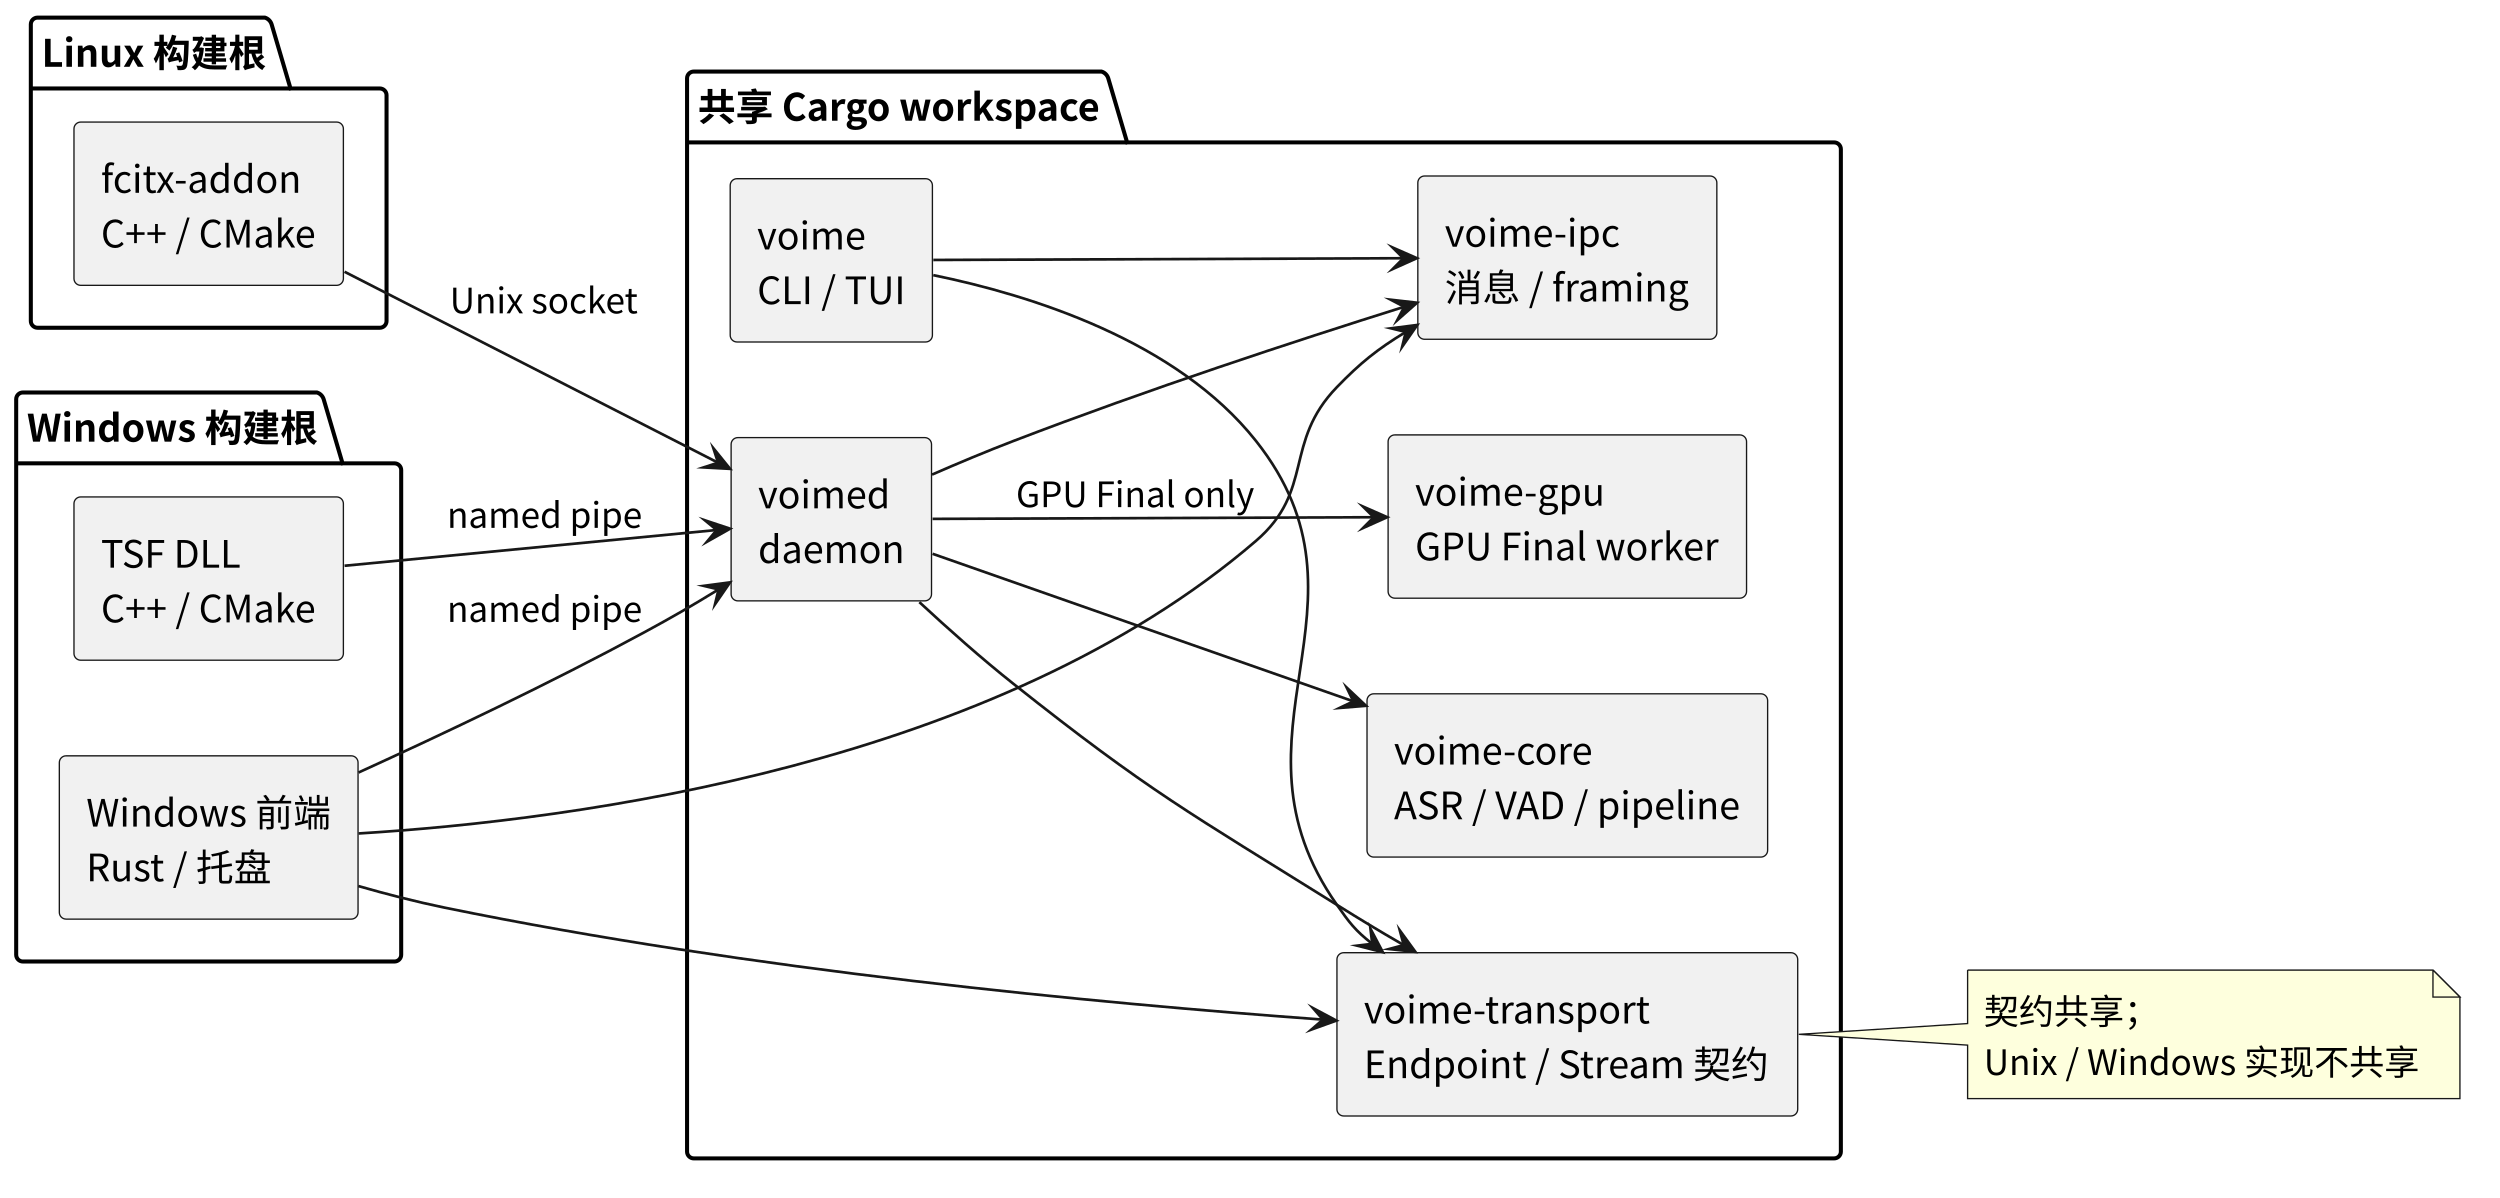
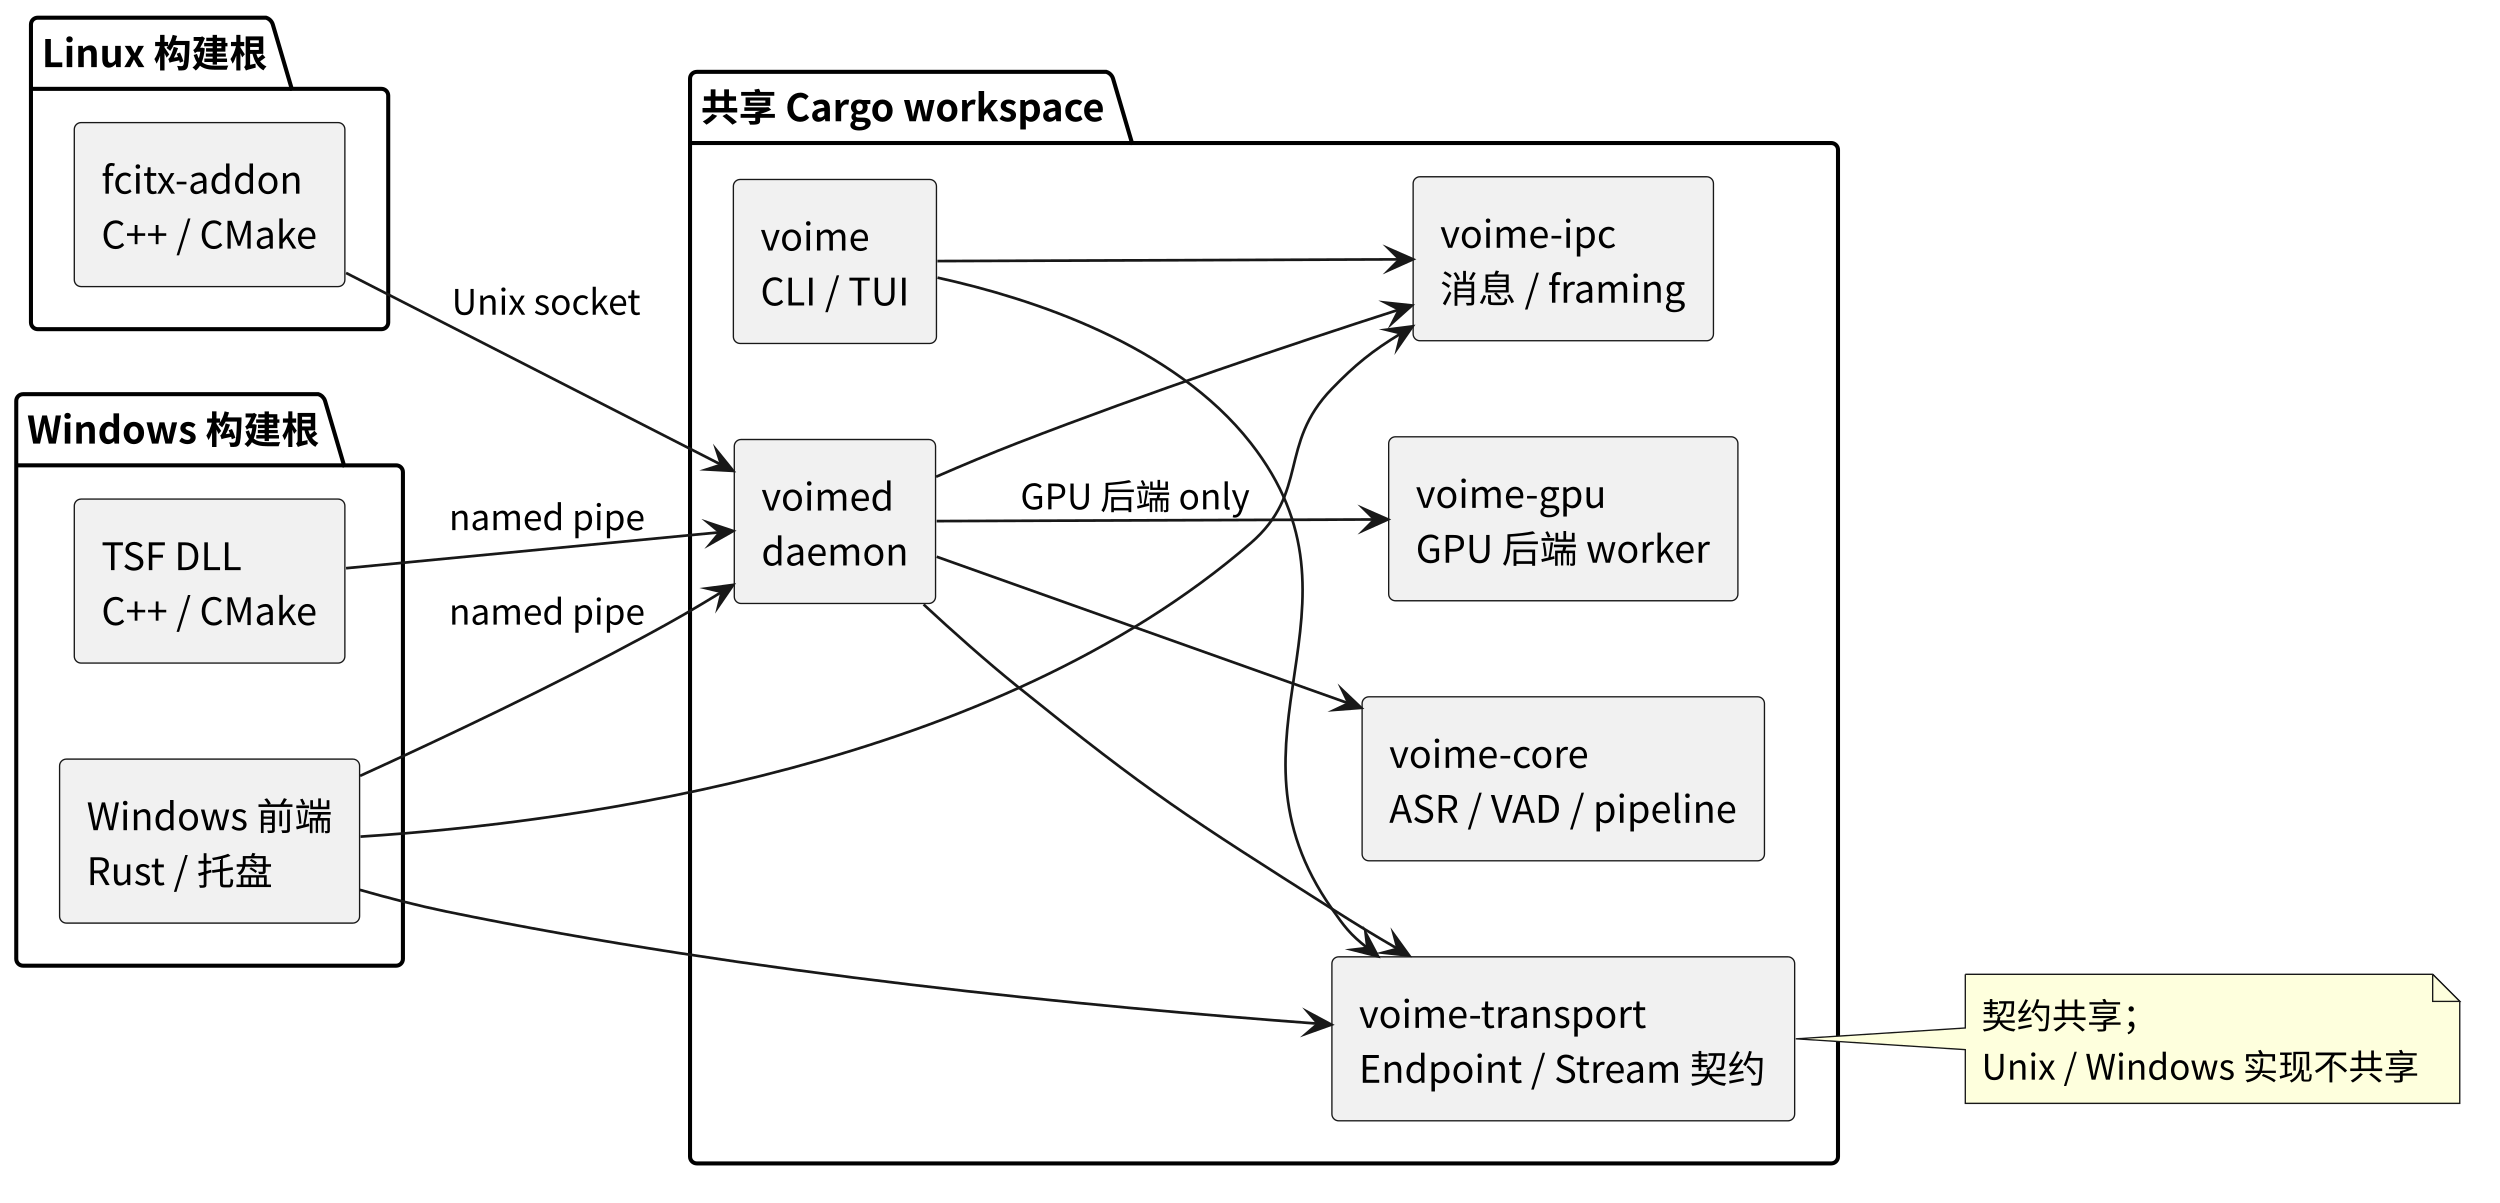
- <svg xmlns="http://www.w3.org/2000/svg" version="1.1" data-diagram-type="DESCRIPTION" style="width:927px;height:444px;background:#FFFFFF;" width="927px" height="444px" viewBox="0 0 927 444" zoomAndPan="magnify" preserveAspectRatio="none" contentStyleType="text/css">
+ <svg xmlns="http://www.w3.org/2000/svg" version="1.1" data-diagram-type="DESCRIPTION" style="width:923px;height:444px;background:#FFFFFF;" width="923px" height="444px" viewBox="0 0 923 444" zoomAndPan="magnify" preserveAspectRatio="none" contentStyleType="text/css">
  <defs />
  <g font-family="sans-serif" lengthAdjust="spacing">
    <g class="cluster" data-qualified-name=".. Cargo workspace" id="ent0001" data-source-line="6">
-       <path d="M257.26,26.532 L408.437,26.532 A3.75,3.75 0 0 1 410.937,29.032 L417.937,52.804 L680.09,52.804 A2.5,2.5 0 0 1 682.59,55.304 L682.59,427.032 A2.5,2.5 0 0 1 680.09,429.532 L257.26,429.532 A2.5,2.5 0 0 1 254.76,427.032 L254.76,29.032 A2.5,2.5 0 0 1 257.26,26.532" style="stroke:#000;stroke-width:1.5;" fill="none" />
+       <path d="M257.26,26.532 L408.437,26.532 A3.75,3.75 0 0 1 410.937,29.032 L417.937,52.804 L676.09,52.804 A2.5,2.5 0 0 1 678.59,55.304 L678.59,427.032 A2.5,2.5 0 0 1 676.09,429.532 L257.26,429.532 A2.5,2.5 0 0 1 254.76,427.032 L254.76,29.032 A2.5,2.5 0 0 1 257.26,26.532" style="stroke:#000;stroke-width:1.5;" fill="none" />
      <line x1="254.76" y1="52.804" x2="417.937" y2="52.804" style="stroke:#000;stroke-width:1.5;" />
      <text x="258.76" y="44.772" fill="#000" font-size="14" textLength="150.177" font-weight="700" font-family="'Noto Sans CJK SC'">共享 Cargo workspace</text>
    </g>
    <g class="cluster" data-qualified-name="Linux ..." id="ent0008" data-source-line="15">
      <path d="M13.93,6.532 L98.216,6.532 A3.75,3.75 0 0 1 100.716,9.032 L107.716,32.804 L140.83,32.804 A2.5,2.5 0 0 1 143.33,35.304 L143.33,119.032 A2.5,2.5 0 0 1 140.83,121.532 L13.93,121.532 A2.5,2.5 0 0 1 11.43,119.032 L11.43,9.032 A2.5,2.5 0 0 1 13.93,6.532" style="stroke:#000;stroke-width:1.5;" fill="none" />
      <line x1="11.43" y1="32.804" x2="107.716" y2="32.804" style="stroke:#000;stroke-width:1.5;" />
      <text x="15.43" y="24.772" fill="#000" font-size="14" textLength="83.286" font-weight="700" font-family="'Noto Sans CJK SC'">Linux 构建根</text>
    </g>
    <g class="cluster" data-qualified-name="Windows ..." id="ent0010" data-source-line="19">
      <path d="M8.5,145.532 L117.51,145.532 A3.75,3.75 0 0 1 120.01,148.032 L127.01,171.804 L146.26,171.804 A2.5,2.5 0 0 1 148.76,174.304 L148.76,354.032 A2.5,2.5 0 0 1 146.26,356.532 L8.5,356.532 A2.5,2.5 0 0 1 6,354.032 L6,148.032 A2.5,2.5 0 0 1 8.5,145.532" style="stroke:#000;stroke-width:1.5;" fill="none" />
      <line x1="6" y1="171.804" x2="127.01" y2="171.804" style="stroke:#000;stroke-width:1.5;" />
      <text x="10" y="163.772" fill="#000" font-size="14" textLength="108.01" font-weight="700" font-family="'Noto Sans CJK SC'">Windows 构建根</text>
    </g>
    <g class="entity" data-qualified-name=".. Cargo workspace.Core" id="ent0002" data-source-line="7">
-       <rect x="506.89" y="257.262" width="148.547" height="60.544" fill="#F1F1F1" style="stroke:#181818;stroke-width:0.5;" rx="2.5" ry="2.5" />
-       <text x="516.89" y="283.502" fill="#000" font-size="14" textLength="74.018" font-family="'Noto Sans CJK SC'">voime-core</text>
-       <text x="516.89" y="303.774" fill="#000" font-size="14" textLength="128.547" font-family="'Noto Sans CJK SC'">ASR / VAD / pipeline</text>
+       <rect x="502.89" y="257.262" width="148.547" height="60.544" fill="#F1F1F1" style="stroke:#181818;stroke-width:0.5;" rx="2.5" ry="2.5" />
+       <text x="512.89" y="283.502" fill="#000" font-size="14" textLength="74.018" font-family="'Noto Sans CJK SC'">voime-core</text>
+       <text x="512.89" y="303.774" fill="#000" font-size="14" textLength="128.547" font-family="'Noto Sans CJK SC'">ASR / VAD / pipeline</text>
    </g>
    <g class="entity" data-qualified-name=".. Cargo workspace.Ipc" id="ent0003" data-source-line="8">
-       <rect x="525.73" y="65.262" width="110.874" height="60.544" fill="#F1F1F1" style="stroke:#181818;stroke-width:0.5;" rx="2.5" ry="2.5" />
-       <text x="535.73" y="91.502" fill="#000" font-size="14" textLength="64.876" font-family="'Noto Sans CJK SC'">voime-ipc</text>
-       <text x="535.73" y="111.774" fill="#000" font-size="14" textLength="90.874" font-family="'Noto Sans CJK SC'">消息 / framing</text>
+       <rect x="521.73" y="65.262" width="110.874" height="60.544" fill="#F1F1F1" style="stroke:#181818;stroke-width:0.5;" rx="2.5" ry="2.5" />
+       <text x="531.73" y="91.502" fill="#000" font-size="14" textLength="64.876" font-family="'Noto Sans CJK SC'">voime-ipc</text>
+       <text x="531.73" y="111.774" fill="#000" font-size="14" textLength="90.874" font-family="'Noto Sans CJK SC'">消息 / framing</text>
    </g>
    <g class="entity" data-qualified-name=".. Cargo workspace.Transport" id="ent0004" data-source-line="9">
-       <rect x="495.74" y="353.262" width="170.849" height="60.544" fill="#F1F1F1" style="stroke:#181818;stroke-width:0.5;" rx="2.5" ry="2.5" />
-       <text x="505.74" y="379.502" fill="#000" font-size="14" textLength="106.764" font-family="'Noto Sans CJK SC'">voime-transport</text>
-       <text x="505.74" y="399.774" fill="#000" font-size="14" textLength="150.849" font-family="'Noto Sans CJK SC'">Endpoint / Stream 契约</text>
+       <rect x="491.74" y="353.262" width="170.849" height="60.544" fill="#F1F1F1" style="stroke:#181818;stroke-width:0.5;" rx="2.5" ry="2.5" />
+       <text x="501.74" y="379.502" fill="#000" font-size="14" textLength="106.764" font-family="'Noto Sans CJK SC'">voime-transport</text>
+       <text x="501.74" y="399.774" fill="#000" font-size="14" textLength="150.849" font-family="'Noto Sans CJK SC'">Endpoint / Stream 契约</text>
    </g>
    <g class="entity" data-qualified-name=".. Cargo workspace.Daemon" id="ent0005" data-source-line="10">
      <rect x="271.1" y="162.262" width="74.306" height="60.544" fill="#F1F1F1" style="stroke:#181818;stroke-width:0.5;" rx="2.5" ry="2.5" />
      <text x="281.1" y="188.502" fill="#000" font-size="14" textLength="49.028" font-family="'Noto Sans CJK SC'">voimed</text>
      <text x="281.1" y="208.774" fill="#000" font-size="14" textLength="54.306" font-family="'Noto Sans CJK SC'">daemon</text>
    </g>
    <g class="entity" data-qualified-name=".. Cargo workspace.Cli" id="ent0006" data-source-line="11">
      <rect x="270.76" y="66.262" width="74.978" height="60.544" fill="#F1F1F1" style="stroke:#181818;stroke-width:0.5;" rx="2.5" ry="2.5" />
      <text x="280.76" y="92.502" fill="#000" font-size="14" textLength="40.348" font-family="'Noto Sans CJK SC'">voime</text>
      <text x="280.76" y="112.774" fill="#000" font-size="14" textLength="54.978" font-family="'Noto Sans CJK SC'">CLI / TUI</text>
    </g>
    <g class="entity" data-qualified-name=".. Cargo workspace.Gpu" id="ent0007" data-source-line="12">
-       <rect x="514.71" y="161.262" width="132.91" height="60.544" fill="#F1F1F1" style="stroke:#181818;stroke-width:0.5;" rx="2.5" ry="2.5" />
-       <text x="524.71" y="187.502" fill="#000" font-size="14" textLength="70.28" font-family="'Noto Sans CJK SC'">voime-gpu</text>
-       <text x="524.71" y="207.774" fill="#000" font-size="14" textLength="112.91" font-family="'Noto Sans CJK SC'">GPU Final worker</text>
+       <rect x="512.7" y="161.262" width="128.934" height="60.544" fill="#F1F1F1" style="stroke:#181818;stroke-width:0.5;" rx="2.5" ry="2.5" />
+       <text x="522.7" y="187.502" fill="#000" font-size="14" textLength="70.28" font-family="'Noto Sans CJK SC'">voime-gpu</text>
+       <text x="522.7" y="207.774" fill="#000" font-size="14" textLength="108.934" font-family="'Noto Sans CJK SC'">GPU 后端 worker</text>
    </g>
    <g class="entity" data-qualified-name="Linux ....Fcitx" id="ent0009" data-source-line="16">
      <rect x="27.43" y="45.262" width="99.898" height="60.544" fill="#F1F1F1" style="stroke:#181818;stroke-width:0.5;" rx="2.5" ry="2.5" />
      <text x="37.43" y="71.502" fill="#000" font-size="14" textLength="74.914" font-family="'Noto Sans CJK SC'">fcitx-addon</text>
      <text x="37.43" y="91.774" fill="#000" font-size="14" textLength="79.898" font-family="'Noto Sans CJK SC'">C++ / CMake</text>
    </g>
    <g class="entity" data-qualified-name="Windows ....Win" id="ent0011" data-source-line="20">
      <rect x="22" y="280.262" width="110.762" height="60.544" fill="#F1F1F1" style="stroke:#181818;stroke-width:0.5;" rx="2.5" ry="2.5" />
      <text x="32" y="306.502" fill="#000" font-size="14" textLength="90.762" font-family="'Noto Sans CJK SC'">Windows 前端</text>
      <text x="32" y="326.774" fill="#000" font-size="14" textLength="68.978" font-family="'Noto Sans CJK SC'">Rust / 托盘</text>
    </g>
    <g class="entity" data-qualified-name="Windows ....Tsf" id="ent0012" data-source-line="21">
      <rect x="27.43" y="184.262" width="99.898" height="60.544" fill="#F1F1F1" style="stroke:#181818;stroke-width:0.5;" rx="2.5" ry="2.5" />
      <text x="37.43" y="210.502" fill="#000" font-size="14" textLength="52.43" font-family="'Noto Sans CJK SC'">TSF DLL</text>
      <text x="37.43" y="230.774" fill="#000" font-size="14" textLength="79.898" font-family="'Noto Sans CJK SC'">C++ / CMake</text>
    </g>
    <g class="entity" data-qualified-name="GMN24" id="ent0025" data-source-line="37">
-       <path d="M729.59,359.712 L729.59,379.532 L666.97,383.532 L729.59,387.532 L729.59,407.36 A0,0 0 0 0 729.59,407.36 L912.141,407.36 A0,0 0 0 0 912.141,407.36 L912.141,369.712 L902.141,359.712 L729.59,359.712 A0,0 0 0 0 729.59,359.712" style="stroke:#181818;stroke-width:0.5;" fill="#FEFFDD" />
-       <path d="M902.141,359.712 L902.141,369.712 L912.141,369.712 L902.141,359.712" style="stroke:#181818;stroke-width:0.5;" fill="#FEFFDD" />
-       <text x="735.59" y="379.792" fill="#000" font-size="13" textLength="65" font-family="'Noto Sans CJK SC'">契约共享；</text>
-       <text x="735.59" y="398.616" fill="#000" font-size="13" textLength="161.551" font-family="'Noto Sans CJK SC'">Unix / Windows 实现不共享</text>
+       <path d="M725.59,359.712 L725.59,379.532 L662.97,383.532 L725.59,387.532 L725.59,407.36 A0,0 0 0 0 725.59,407.36 L908.141,407.36 A0,0 0 0 0 908.141,407.36 L908.141,369.712 L898.141,359.712 L725.59,359.712 A0,0 0 0 0 725.59,359.712" style="stroke:#181818;stroke-width:0.5;" fill="#FEFFDD" />
+       <path d="M898.141,359.712 L898.141,369.712 L908.141,369.712 L898.141,359.712" style="stroke:#181818;stroke-width:0.5;" fill="#FEFFDD" />
+       <text x="731.59" y="379.792" fill="#000" font-size="13" textLength="65" font-family="'Noto Sans CJK SC'">契约共享；</text>
+       <text x="731.59" y="398.616" fill="#000" font-size="13" textLength="161.551" font-family="'Noto Sans CJK SC'">Unix / Windows 实现不共享</text>
    </g>
    <g class="link" data-entity-1="ent0009" data-entity-2="ent0005" id="lnk13" data-source-line="24" data-link-type="dependency">
      <path d="M127.76,100.772 C170.73,122.742 227.578,151.806 266.258,171.576" style="stroke:#181818;stroke-width:1;" fill="none" id="Fcitx-to-Daemon" />
      <polygon points="270.71,173.852,264.517,166.194,266.258,171.576,260.876,173.318,270.71,173.852" fill="#181818" style="stroke:#181818;stroke-width:1;stroke-linejoin:miter;stroke-miterlimit:10;" />
      <text x="166.76" y="116.192" fill="#000" font-size="13" textLength="70.135" font-family="'Noto Sans CJK SC'">Unix socket</text>
    </g>
    <g class="link" data-entity-1="ent0011" data-entity-2="ent0005" id="lnk14" data-source-line="25" data-link-type="dependency">
      <path d="M132.93,286.452 C164.3,272.162 204.22,253.242 238.76,234.532 C249.31,228.822 256.237,224.815 266.447,218.555" style="stroke:#181818;stroke-width:1;" fill="none" id="Win-to-Daemon" />
      <polygon points="270.71,215.942,260.947,217.236,266.447,218.555,265.128,224.056,270.71,215.942" fill="#181818" style="stroke:#181818;stroke-width:1;stroke-linejoin:miter;stroke-miterlimit:10;" />
      <text x="165.76" y="230.612" fill="#000" font-size="13" textLength="72.358" font-family="'Noto Sans CJK SC'">named pipe</text>
    </g>
    <g class="link" data-entity-1="ent0012" data-entity-2="ent0005" id="lnk15" data-source-line="26" data-link-type="dependency">
      <path d="M127.76,209.782 C170.73,205.652 227.053,200.241 265.733,196.521" style="stroke:#181818;stroke-width:1;" fill="none" id="Tsf-to-Daemon" />
      <polygon points="270.71,196.042,261.368,192.922,265.733,196.521,262.134,200.885,270.71,196.042" fill="#181818" style="stroke:#181818;stroke-width:1;stroke-linejoin:miter;stroke-miterlimit:10;" />
      <text x="165.76" y="195.732" fill="#000" font-size="13" textLength="72.358" font-family="'Noto Sans CJK SC'">named pipe</text>
    </g>
    <g class="link" data-entity-1="ent0005" data-entity-2="ent0002" id="lnk16" data-source-line="27" data-link-type="dependency">
-       <path d="M345.79,205.342 C386.81,219.732 449.712,241.787 501.812,260.057" style="stroke:#181818;stroke-width:1;" fill="none" id="Daemon-to-Core" />
-       <polygon points="506.53,261.712,499.361,254.959,501.812,260.057,496.713,262.508,506.53,261.712" fill="#181818" style="stroke:#181818;stroke-width:1;stroke-linejoin:miter;stroke-miterlimit:10;" />
+       <path d="M345.8,205.542 C386,219.852 446.92,241.525 497.86,259.665" style="stroke:#181818;stroke-width:1;" fill="none" id="Daemon-to-Core" />
+       <polygon points="502.57,261.342,495.433,254.555,497.86,259.665,492.75,262.091,502.57,261.342" fill="#181818" style="stroke:#181818;stroke-width:1;stroke-linejoin:miter;stroke-miterlimit:10;" />
    </g>
    <g class="link" data-entity-1="ent0005" data-entity-2="ent0007" id="lnk17" data-source-line="28" data-link-type="dependency">
-       <path d="M345.79,192.402 C388.9,192.242 456.41,191.991 509.38,191.791" style="stroke:#181818;stroke-width:1;" fill="none" id="Daemon-to-Gpu" />
-       <polygon points="514.38,191.772,505.365,187.806,509.38,191.791,505.395,195.806,514.38,191.772" fill="#181818" style="stroke:#181818;stroke-width:1;stroke-linejoin:miter;stroke-miterlimit:10;" />
-       <text x="376.74" y="188.052" fill="#000" font-size="13" textLength="88.348" font-family="'Noto Sans CJK SC'">GPU Final only</text>
+       <path d="M345.8,192.392 C388.64,192.232 455.36,191.98 507.42,191.79" style="stroke:#181818;stroke-width:1;" fill="none" id="Daemon-to-Gpu" />
+       <polygon points="512.42,191.772,503.405,187.805,507.42,191.79,503.435,195.805,512.42,191.772" fill="#181818" style="stroke:#181818;stroke-width:1;stroke-linejoin:miter;stroke-miterlimit:10;" />
+       <text x="376.74" y="188.052" fill="#000" font-size="13" textLength="84.656" font-family="'Noto Sans CJK SC'">GPU 后端 only</text>
    </g>
    <g class="link" data-entity-1="ent0005" data-entity-2="ent0003" id="lnk18" data-source-line="29" data-link-type="dependency">
-       <path d="M345.59,175.982 C355.31,171.742 365.86,167.322 375.74,163.532 C425.85,144.312 479.25,126.771 520.69,113.751" style="stroke:#181818;stroke-width:1;" fill="none" id="Daemon-to-Ipc" />
-       <polygon points="525.46,112.252,515.675,111.134,520.69,113.751,518.073,118.766,525.46,112.252" fill="#181818" style="stroke:#181818;stroke-width:1;stroke-linejoin:miter;stroke-miterlimit:10;" />
+       <path d="M345.6,176.022 C355.32,171.782 365.87,167.352 375.74,163.532 C424.4,144.702 475.981,127.376 516.521,114.306" style="stroke:#181818;stroke-width:1;" fill="none" id="Daemon-to-Ipc" />
+       <polygon points="521.28,112.772,511.487,111.727,516.521,114.306,513.942,119.341,521.28,112.772" fill="#181818" style="stroke:#181818;stroke-width:1;stroke-linejoin:miter;stroke-miterlimit:10;" />
    </g>
    <g class="link" data-entity-1="ent0005" data-entity-2="ent0004" id="lnk19" data-source-line="30" data-link-type="dependency">
-       <path d="M340.9,223.272 C351.67,233.262 363.96,244.182 375.74,253.532 C426.33,293.692 440.95,301.322 495.74,335.532 C505.04,341.332 510.721,344.791 520.501,350.441" style="stroke:#181818;stroke-width:1;" fill="none" id="Daemon-to-Transport" />
-       <polygon points="524.83,352.942,519.038,344.976,520.501,350.441,515.036,351.903,524.83,352.942" fill="#181818" style="stroke:#181818;stroke-width:1;stroke-linejoin:miter;stroke-miterlimit:10;" />
+       <path d="M340.99,223.162 C351.76,233.152 364.03,244.092 375.74,253.532 C424.88,293.172 438.45,301.662 491.74,335.532 C500.85,341.322 506.357,344.7 515.977,350.29" style="stroke:#181818;stroke-width:1;" fill="none" id="Daemon-to-Transport" />
+       <polygon points="520.3,352.802,514.528,344.822,515.977,350.29,510.509,351.739,520.3,352.802" fill="#181818" style="stroke:#181818;stroke-width:1;stroke-linejoin:miter;stroke-miterlimit:10;" />
    </g>
    <g class="link" data-entity-1="ent0006" data-entity-2="ent0003" id="lnk20" data-source-line="31" data-link-type="dependency">
-       <path d="M346.07,96.392 C392.29,96.222 466.98,95.951 520.38,95.751" style="stroke:#181818;stroke-width:1;" fill="none" id="Cli-to-Ipc" />
-       <polygon points="525.38,95.732,516.365,91.766,520.38,95.751,516.395,99.766,525.38,95.732" fill="#181818" style="stroke:#181818;stroke-width:1;stroke-linejoin:miter;stroke-miterlimit:10;" />
+       <path d="M346.08,96.392 C391.56,96.222 464.3,95.951 516.69,95.751" style="stroke:#181818;stroke-width:1;" fill="none" id="Cli-to-Ipc" />
+       <polygon points="521.69,95.732,512.675,91.766,516.69,95.751,512.705,99.766,521.69,95.732" fill="#181818" style="stroke:#181818;stroke-width:1;stroke-linejoin:miter;stroke-miterlimit:10;" />
    </g>
    <g class="link" data-entity-1="ent0006" data-entity-2="ent0004" id="lnk21" data-source-line="32" data-link-type="dependency">
-       <path d="M346.05,102.022 C382.27,109.442 436.3,126.342 465.74,163.532 C513.89,224.382 451.08,272.072 495.74,335.532 C500.4,342.152 502.351,344.88 508.831,349.98" style="stroke:#181818;stroke-width:1;" fill="none" id="Cli-to-Transport" />
-       <polygon points="512.76,353.072,508.162,344.363,508.831,349.98,503.214,350.649,512.76,353.072" fill="#181818" style="stroke:#181818;stroke-width:1;stroke-linejoin:miter;stroke-miterlimit:10;" />
+       <path d="M346.12,102.512 C381.42,110.262 433.38,127.342 461.74,163.532 C509.61,224.612 447.08,272.072 491.74,335.532 C496.4,342.152 498.351,344.88 504.831,349.98" style="stroke:#181818;stroke-width:1;" fill="none" id="Cli-to-Transport" />
+       <polygon points="508.76,353.072,504.162,344.363,504.831,349.98,499.214,350.649,508.76,353.072" fill="#181818" style="stroke:#181818;stroke-width:1;stroke-linejoin:miter;stroke-miterlimit:10;" />
    </g>
    <g class="link" data-entity-1="ent0011" data-entity-2="ent0003" id="lnk22" data-source-line="33" data-link-type="dependency">
-       <path d="M132.93,309.052 C214.63,304.052 369.43,283.412 465.74,200.532 C487.44,181.862 475.83,164.102 495.74,143.532 C504.3,134.692 510.565,129.575 521.265,123.085" style="stroke:#181818;stroke-width:1;" fill="none" id="Win-to-Ipc" />
-       <polygon points="525.54,120.492,515.77,121.739,521.265,123.085,519.919,128.579,525.54,120.492" fill="#181818" style="stroke:#181818;stroke-width:1;stroke-linejoin:miter;stroke-miterlimit:10;" />
+       <path d="M133.08,308.882 C214.15,303.632 366.84,282.662 461.74,200.532 C483.39,181.802 471.83,164.102 491.74,143.532 C500.3,134.692 506.565,129.575 517.265,123.085" style="stroke:#181818;stroke-width:1;" fill="none" id="Win-to-Ipc" />
+       <polygon points="521.54,120.492,511.77,121.739,517.265,123.085,515.919,128.579,521.54,120.492" fill="#181818" style="stroke:#181818;stroke-width:1;stroke-linejoin:miter;stroke-miterlimit:10;" />
    </g>
    <g class="link" data-entity-1="ent0011" data-entity-2="ent0004" id="lnk23" data-source-line="34" data-link-type="dependency">
-       <path d="M132.84,328.542 C143.34,331.552 154.33,334.392 164.76,336.532 C277.98,359.782 406.103,371.929 490.543,378.069" style="stroke:#181818;stroke-width:1;" fill="none" id="Win-to-Transport" />
-       <polygon points="495.53,378.432,486.844,373.79,490.543,378.069,486.264,381.769,495.53,378.432" fill="#181818" style="stroke:#181818;stroke-width:1;stroke-linejoin:miter;stroke-miterlimit:10;" />
+       <path d="M132.84,328.532 C143.35,331.542 154.33,334.382 164.76,336.532 C276.54,359.542 402.904,371.722 486.564,377.932" style="stroke:#181818;stroke-width:1;" fill="none" id="Win-to-Transport" />
+       <polygon points="491.55,378.302,482.871,373.647,486.564,377.932,482.279,381.625,491.55,378.302" fill="#181818" style="stroke:#181818;stroke-width:1;stroke-linejoin:miter;stroke-miterlimit:10;" />
    </g>
  </g>
</svg>
